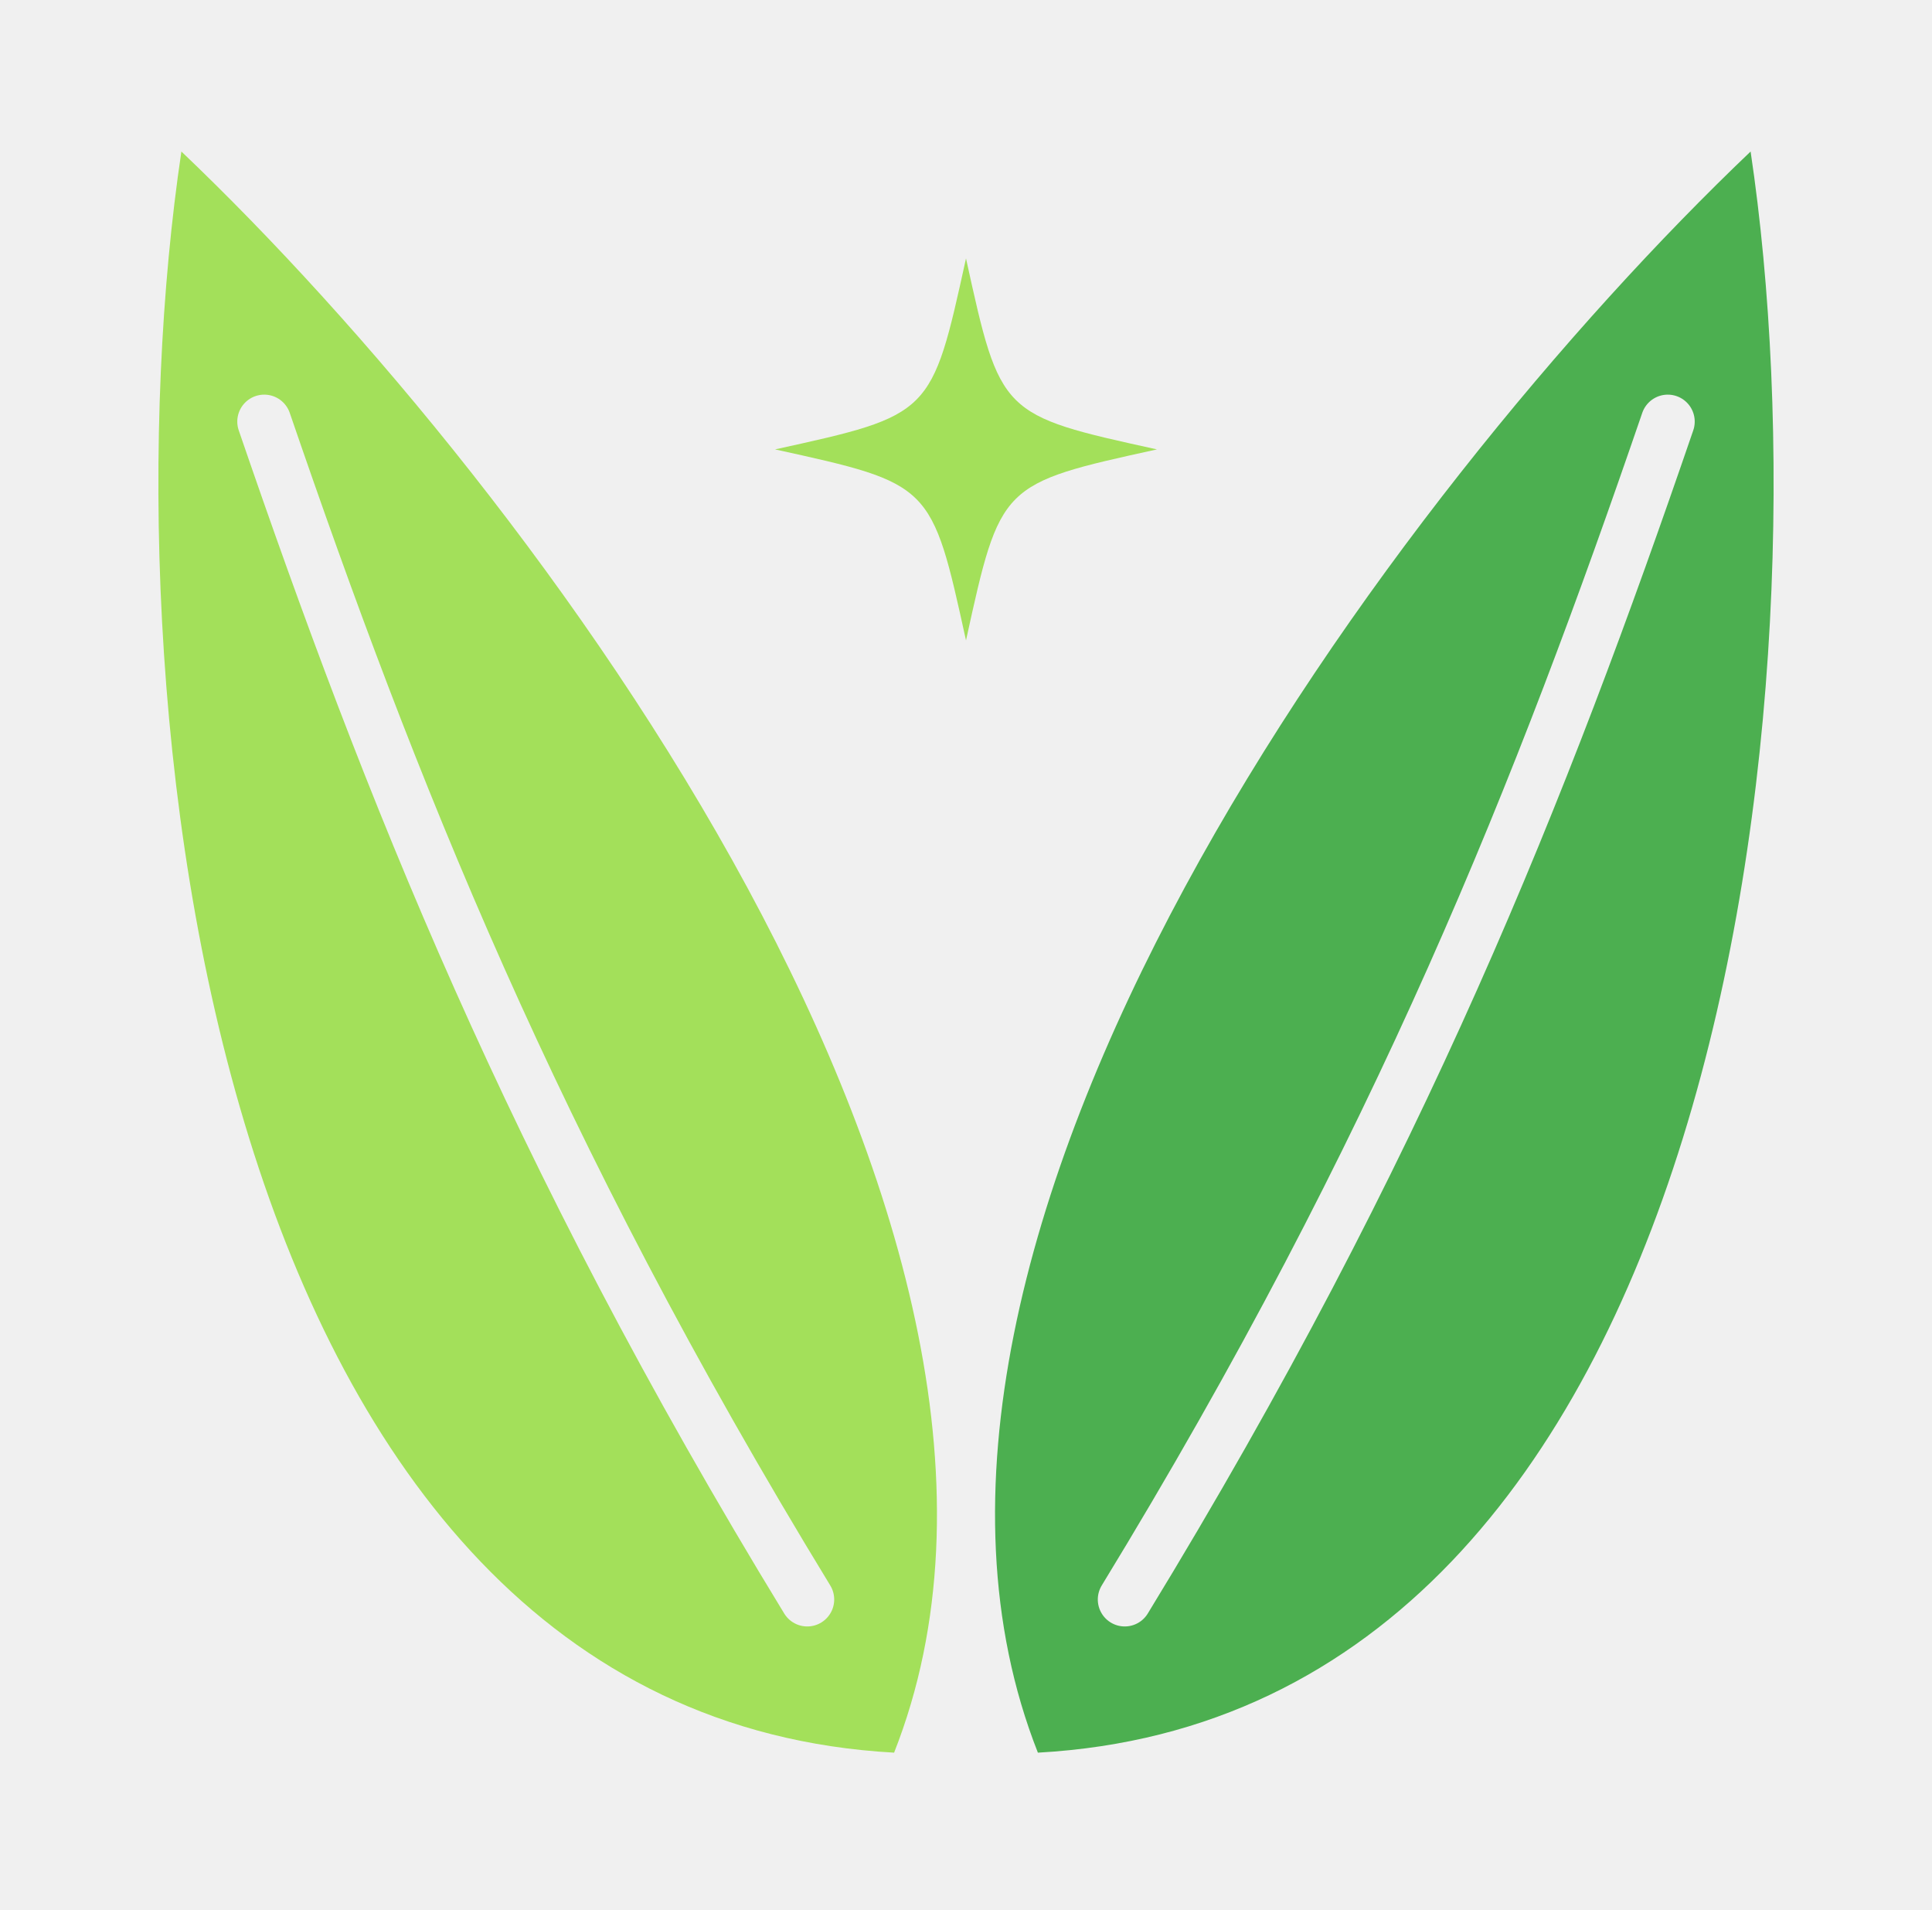
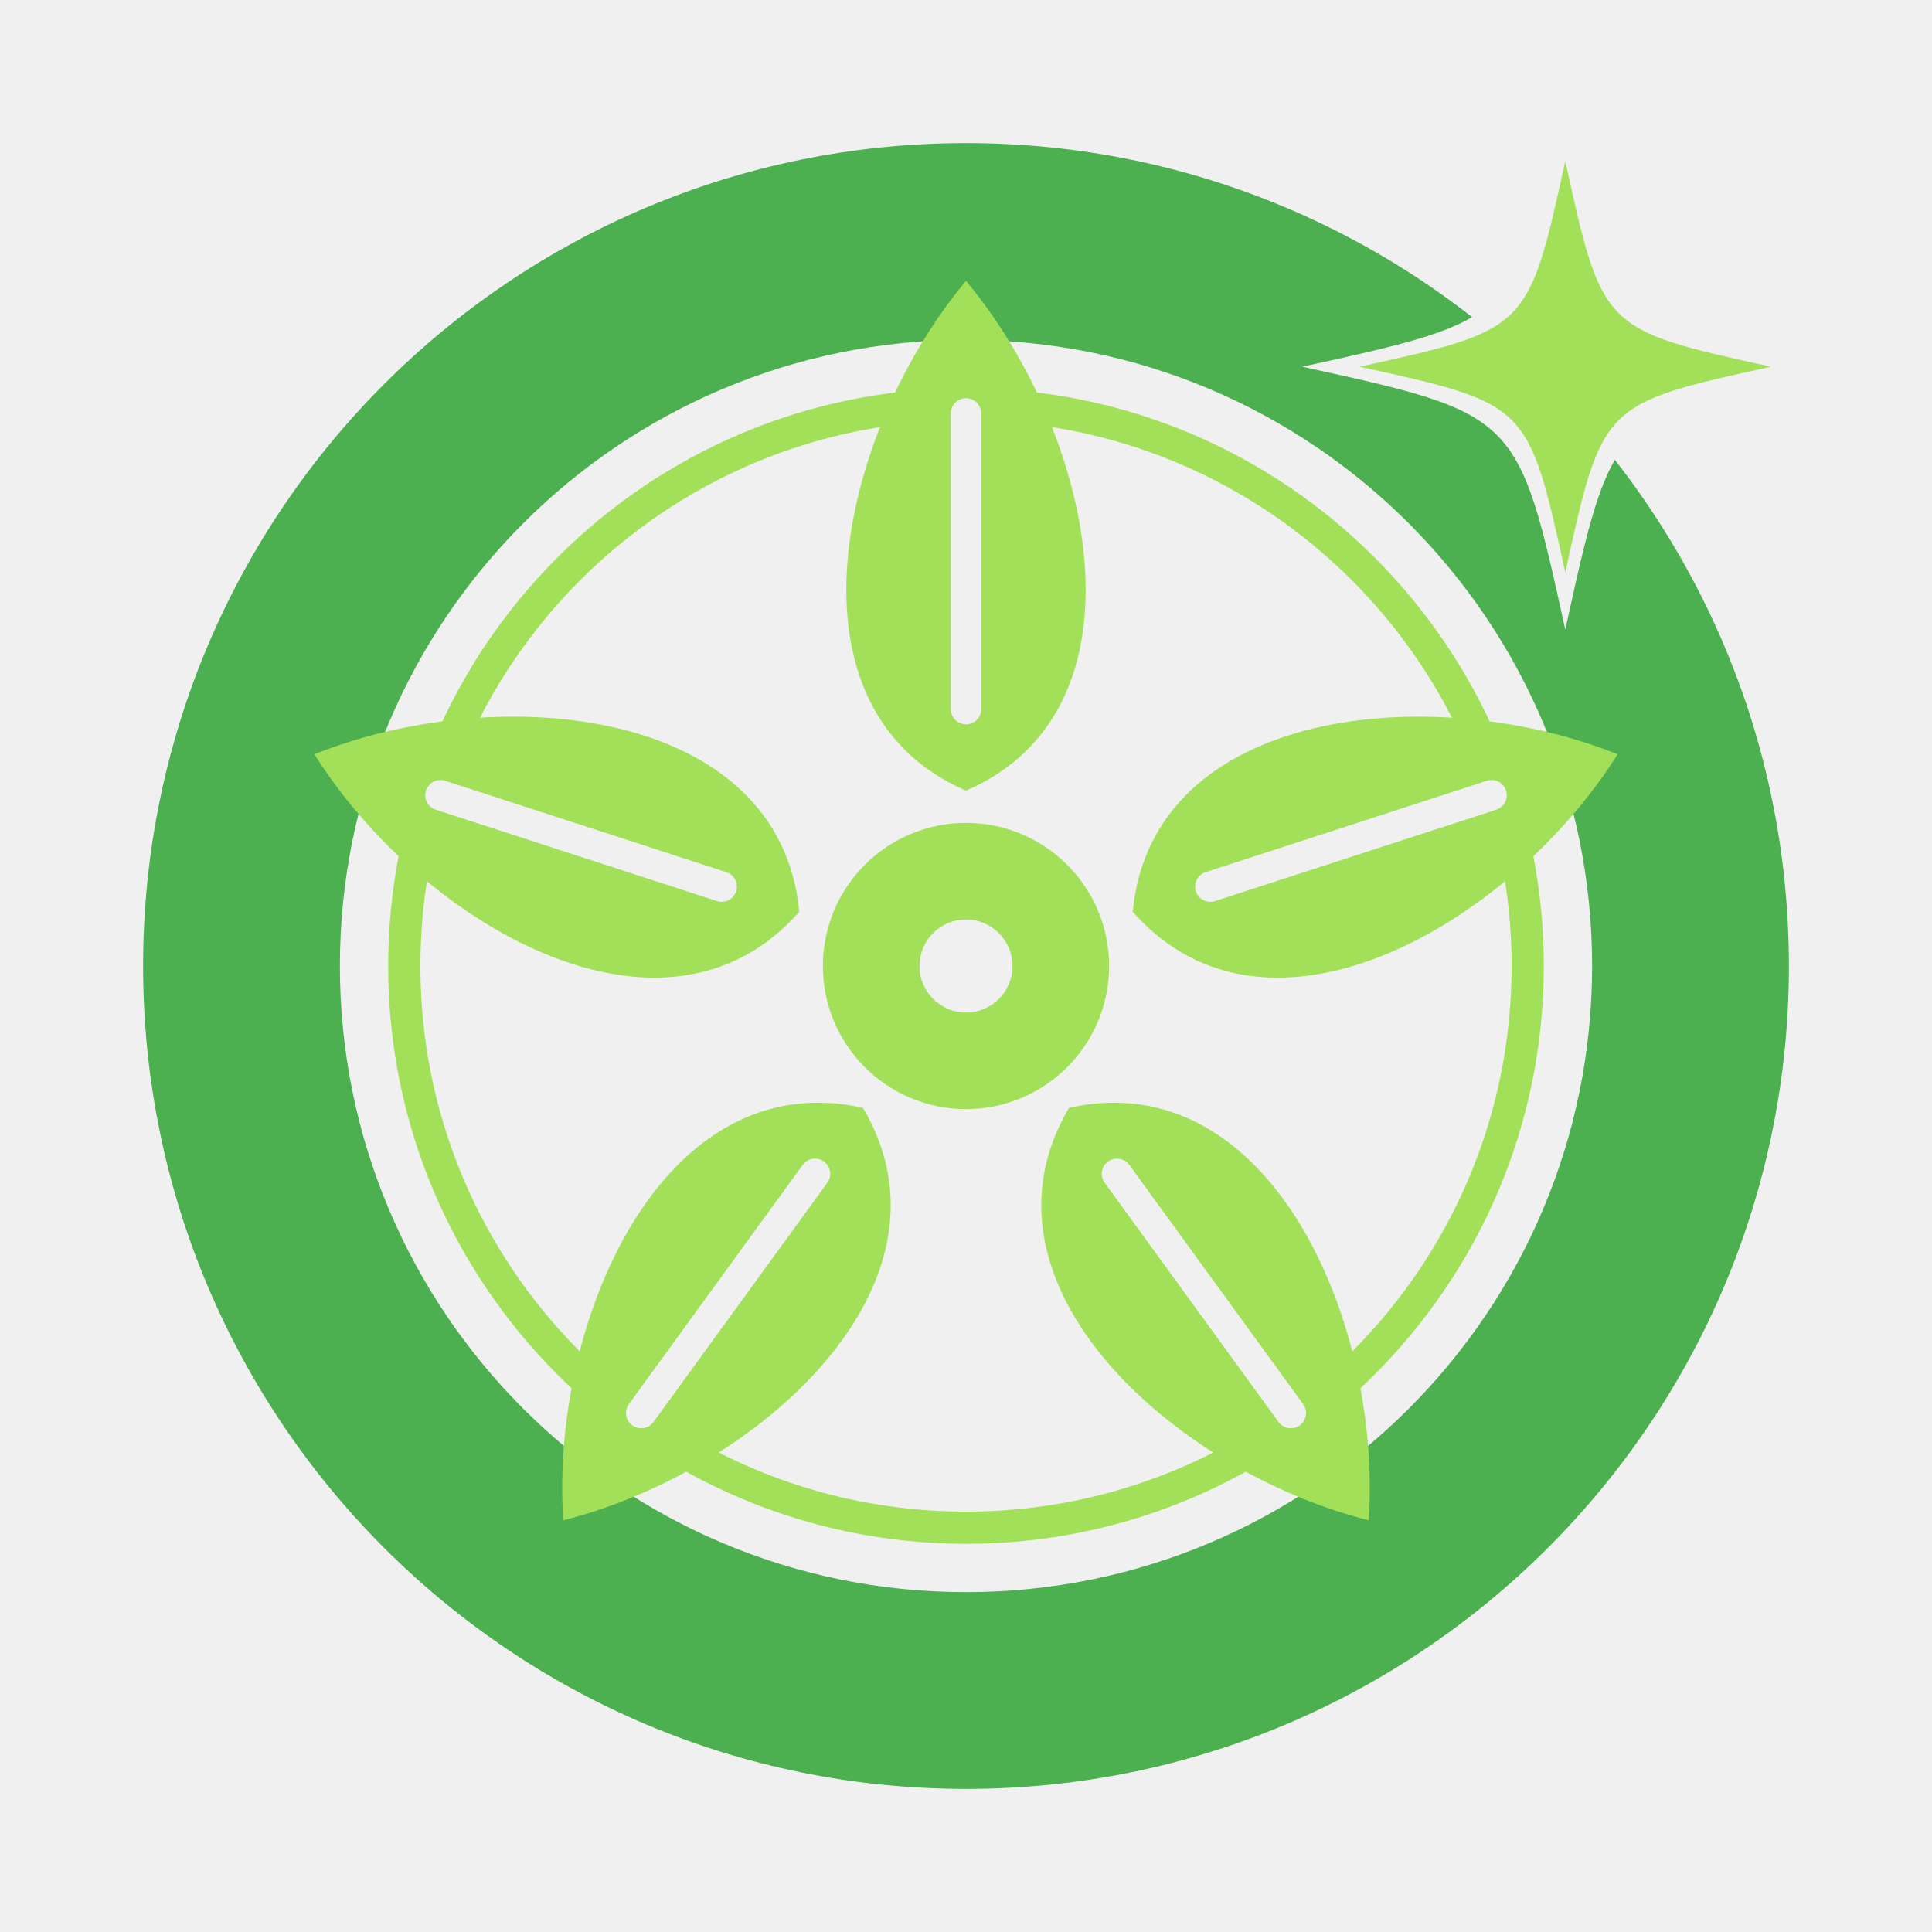
- <svg xmlns="http://www.w3.org/2000/svg" viewBox="0 0 344.0 340.0" width="344" height="340">
-   <g transform="translate(24 24) scale(4) translate(-13 -20)">
+ <svg xmlns="http://www.w3.org/2000/svg" viewBox="0 0 345.6 345.6" width="346" height="346">
+   <g transform="translate(24 24) scale(3.2) translate(-3.5 -3.5)">
    <mask id="m-m-dark" maskUnits="userSpaceOnUse" x="0" y="0" width="100" height="100">
      <rect width="100" height="100" fill="#fff" />
-       <path d="M-0.76,-7.80 C-3.80,-31.20 -3.04,-48.36 -1.52,-65.52" transform="translate(46.8 92) rotate(-24)" fill="none" stroke="#000" stroke-width="2.4" stroke-linecap="round" />
-       <path d="M-0.76,-7.80 C-3.80,-31.20 -3.04,-48.36 -1.52,-65.52" transform="translate(53.2 92) scale(-1 1) rotate(-24)" fill="none" stroke="#000" stroke-width="2.4" stroke-linecap="round" />
+       <path d="M0,-4.56 L0,-21.09" transform="translate(50 50) rotate(0.0) translate(0 -9.8)" fill="none" stroke="#000" stroke-width="1.7" stroke-linecap="round" />
+       <path d="M0,-4.56 L0,-21.09" transform="translate(50 50) rotate(72.0) translate(0 -9.8)" fill="none" stroke="#000" stroke-width="1.7" stroke-linecap="round" />
+       <path d="M0,-4.56 L0,-21.09" transform="translate(50 50) rotate(144.0) translate(0 -9.8)" fill="none" stroke="#000" stroke-width="1.7" stroke-linecap="round" />
+       <path d="M0,-4.56 L0,-21.09" transform="translate(50 50) rotate(216.0) translate(0 -9.8)" fill="none" stroke="#000" stroke-width="1.7" stroke-linecap="round" />
+       <path d="M0,-4.56 L0,-21.09" transform="translate(50 50) rotate(288.0) translate(0 -9.8)" fill="none" stroke="#000" stroke-width="1.7" stroke-linecap="round" />
+       <path d="M83.5,1.8 C86.146,13.854 86.146,13.854 98.2,16.5 C86.146,19.146 86.146,19.146 83.5,31.2 C80.854,19.146 80.854,19.146 68.8,16.5 C80.854,13.854 80.854,13.854 83.5,1.8Z" fill="#000" />
+       <circle cx="50" cy="50" r="2.6" fill="#000" />
    </mask>
    <g mask="url(#m-m-dark)">
-       <path d="M0,0 C17.48,-17.16 8.36,-57.72 0,-78.00 C-12.92,-57.72 -27.36,-14.04 0,0Z" transform="translate(46.8 92) rotate(-24)" fill="#A3E05A" />
-       <path d="M0,0 C17.48,-17.16 8.36,-57.72 0,-78.00 C-12.92,-57.72 -27.36,-14.04 0,0Z" transform="translate(53.2 92) scale(-1 1) rotate(-24)" fill="#4CAF50" />
+       <path d="M4,50 a46,46 0 1,0 92,0 a46,46 0 1,0 -92,0ZM15,50 a35,35 0 1,0 70,0 a35,35 0 1,0 -70,0Z" fill-rule="evenodd" fill="#4CAF50" />
+       <circle cx="50" cy="50" r="31.4" fill="none" stroke="#A3E05A" stroke-width="1.8" />
+       <g fill="#A3E05A">
+         <path d="M0,0 C10.54,-4.56 7.14,-19.95 0,-28.50 C-7.14,-19.95 -10.54,-4.56 0,0Z" transform="translate(50 50) rotate(0.0) translate(0 -9.8)" />
+         <path d="M0,0 C10.54,-4.56 7.14,-19.95 0,-28.50 C-7.14,-19.95 -10.54,-4.56 0,0Z" transform="translate(50 50) rotate(72.0) translate(0 -9.8)" />
+         <path d="M0,0 C10.54,-4.56 7.14,-19.95 0,-28.50 C-7.14,-19.95 -10.54,-4.56 0,0Z" transform="translate(50 50) rotate(144.0) translate(0 -9.8)" />
+         <path d="M0,0 C10.54,-4.56 7.14,-19.95 0,-28.50 C-7.14,-19.95 -10.54,-4.56 0,0Z" transform="translate(50 50) rotate(216.0) translate(0 -9.8)" />
+         <path d="M0,0 C10.54,-4.56 7.14,-19.95 0,-28.50 C-7.14,-19.95 -10.54,-4.56 0,0Z" transform="translate(50 50) rotate(288.0) translate(0 -9.8)" />
+         <circle cx="50" cy="50" r="8" />
+       </g>
    </g>
-     <path d="M50,25.5 C51.53,32.47 51.53,32.47 58.5,34 C51.53,35.53 51.53,35.53 50,42.5 C48.47,35.53 48.47,35.53 41.5,34 C48.47,32.47 48.47,32.47 50,25.5Z" fill="#A3E05A" />
+     <path d="M83.5,5.0 C85.57,14.43 85.57,14.43 95.0,16.5 C85.57,18.57 85.57,18.57 83.5,28.0 C81.43,18.57 81.43,18.57 72.0,16.5 C81.43,14.43 81.43,14.43 83.5,5.0Z" fill="#A3E05A" />
  </g>
</svg>
